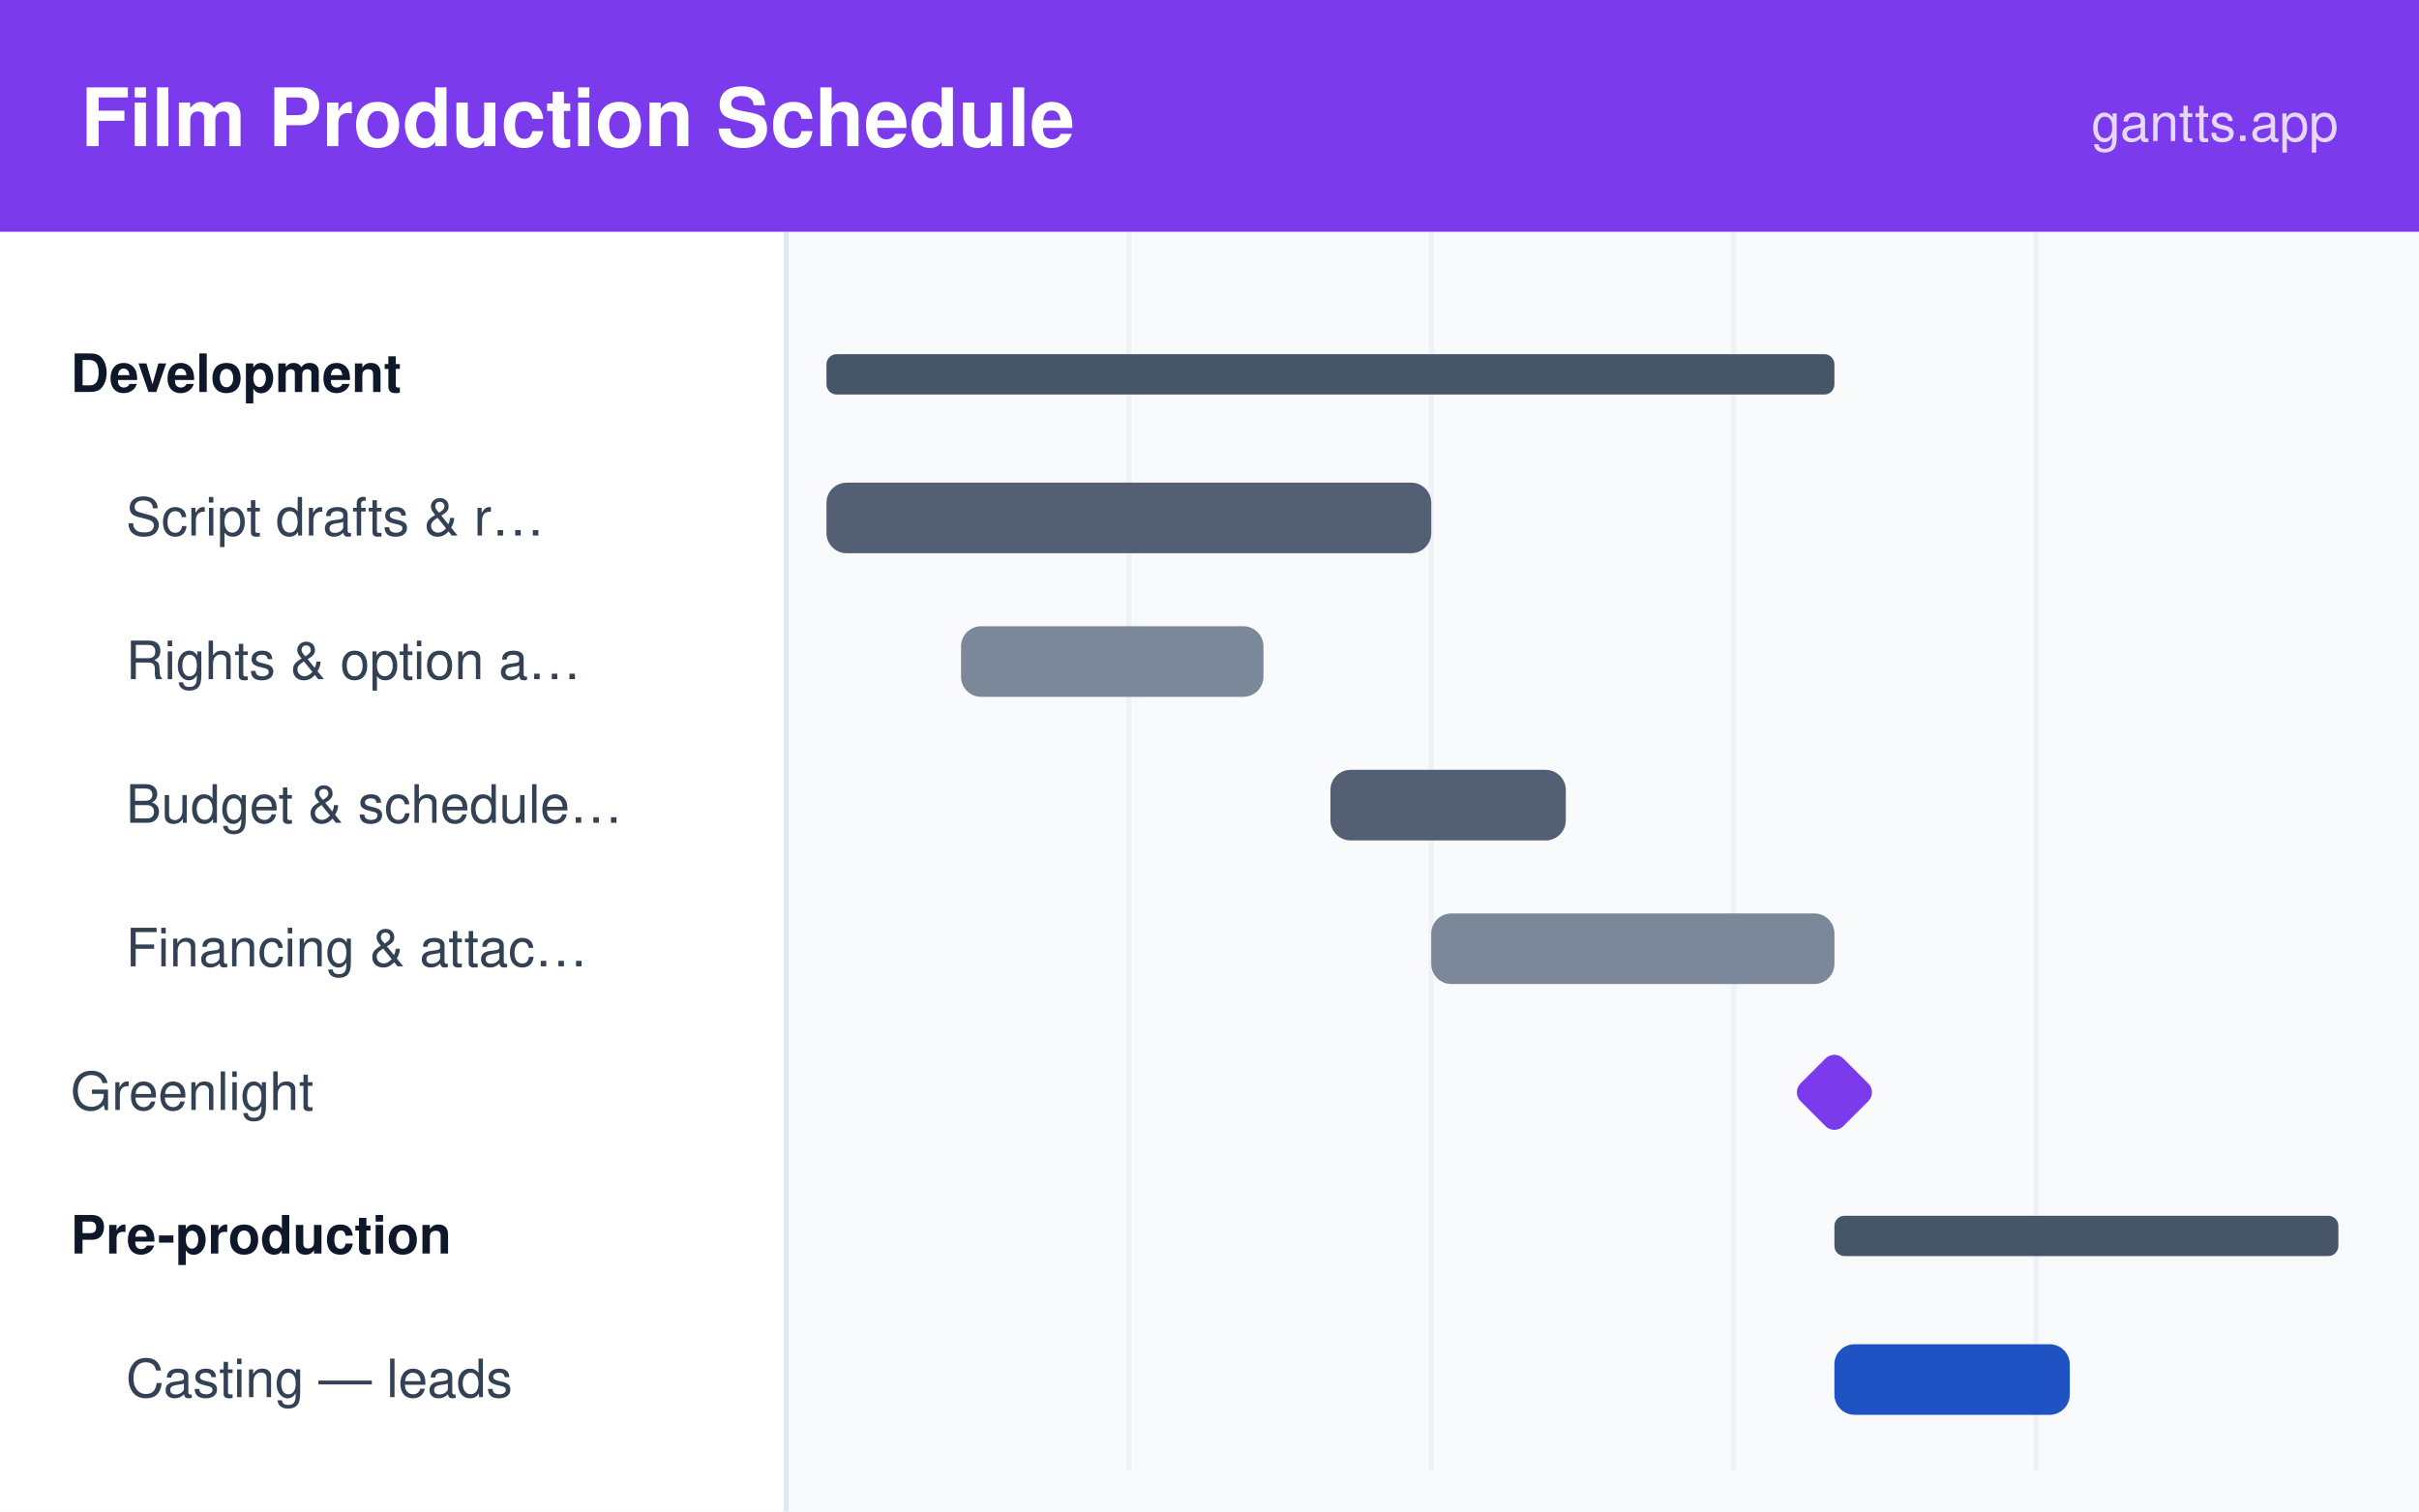
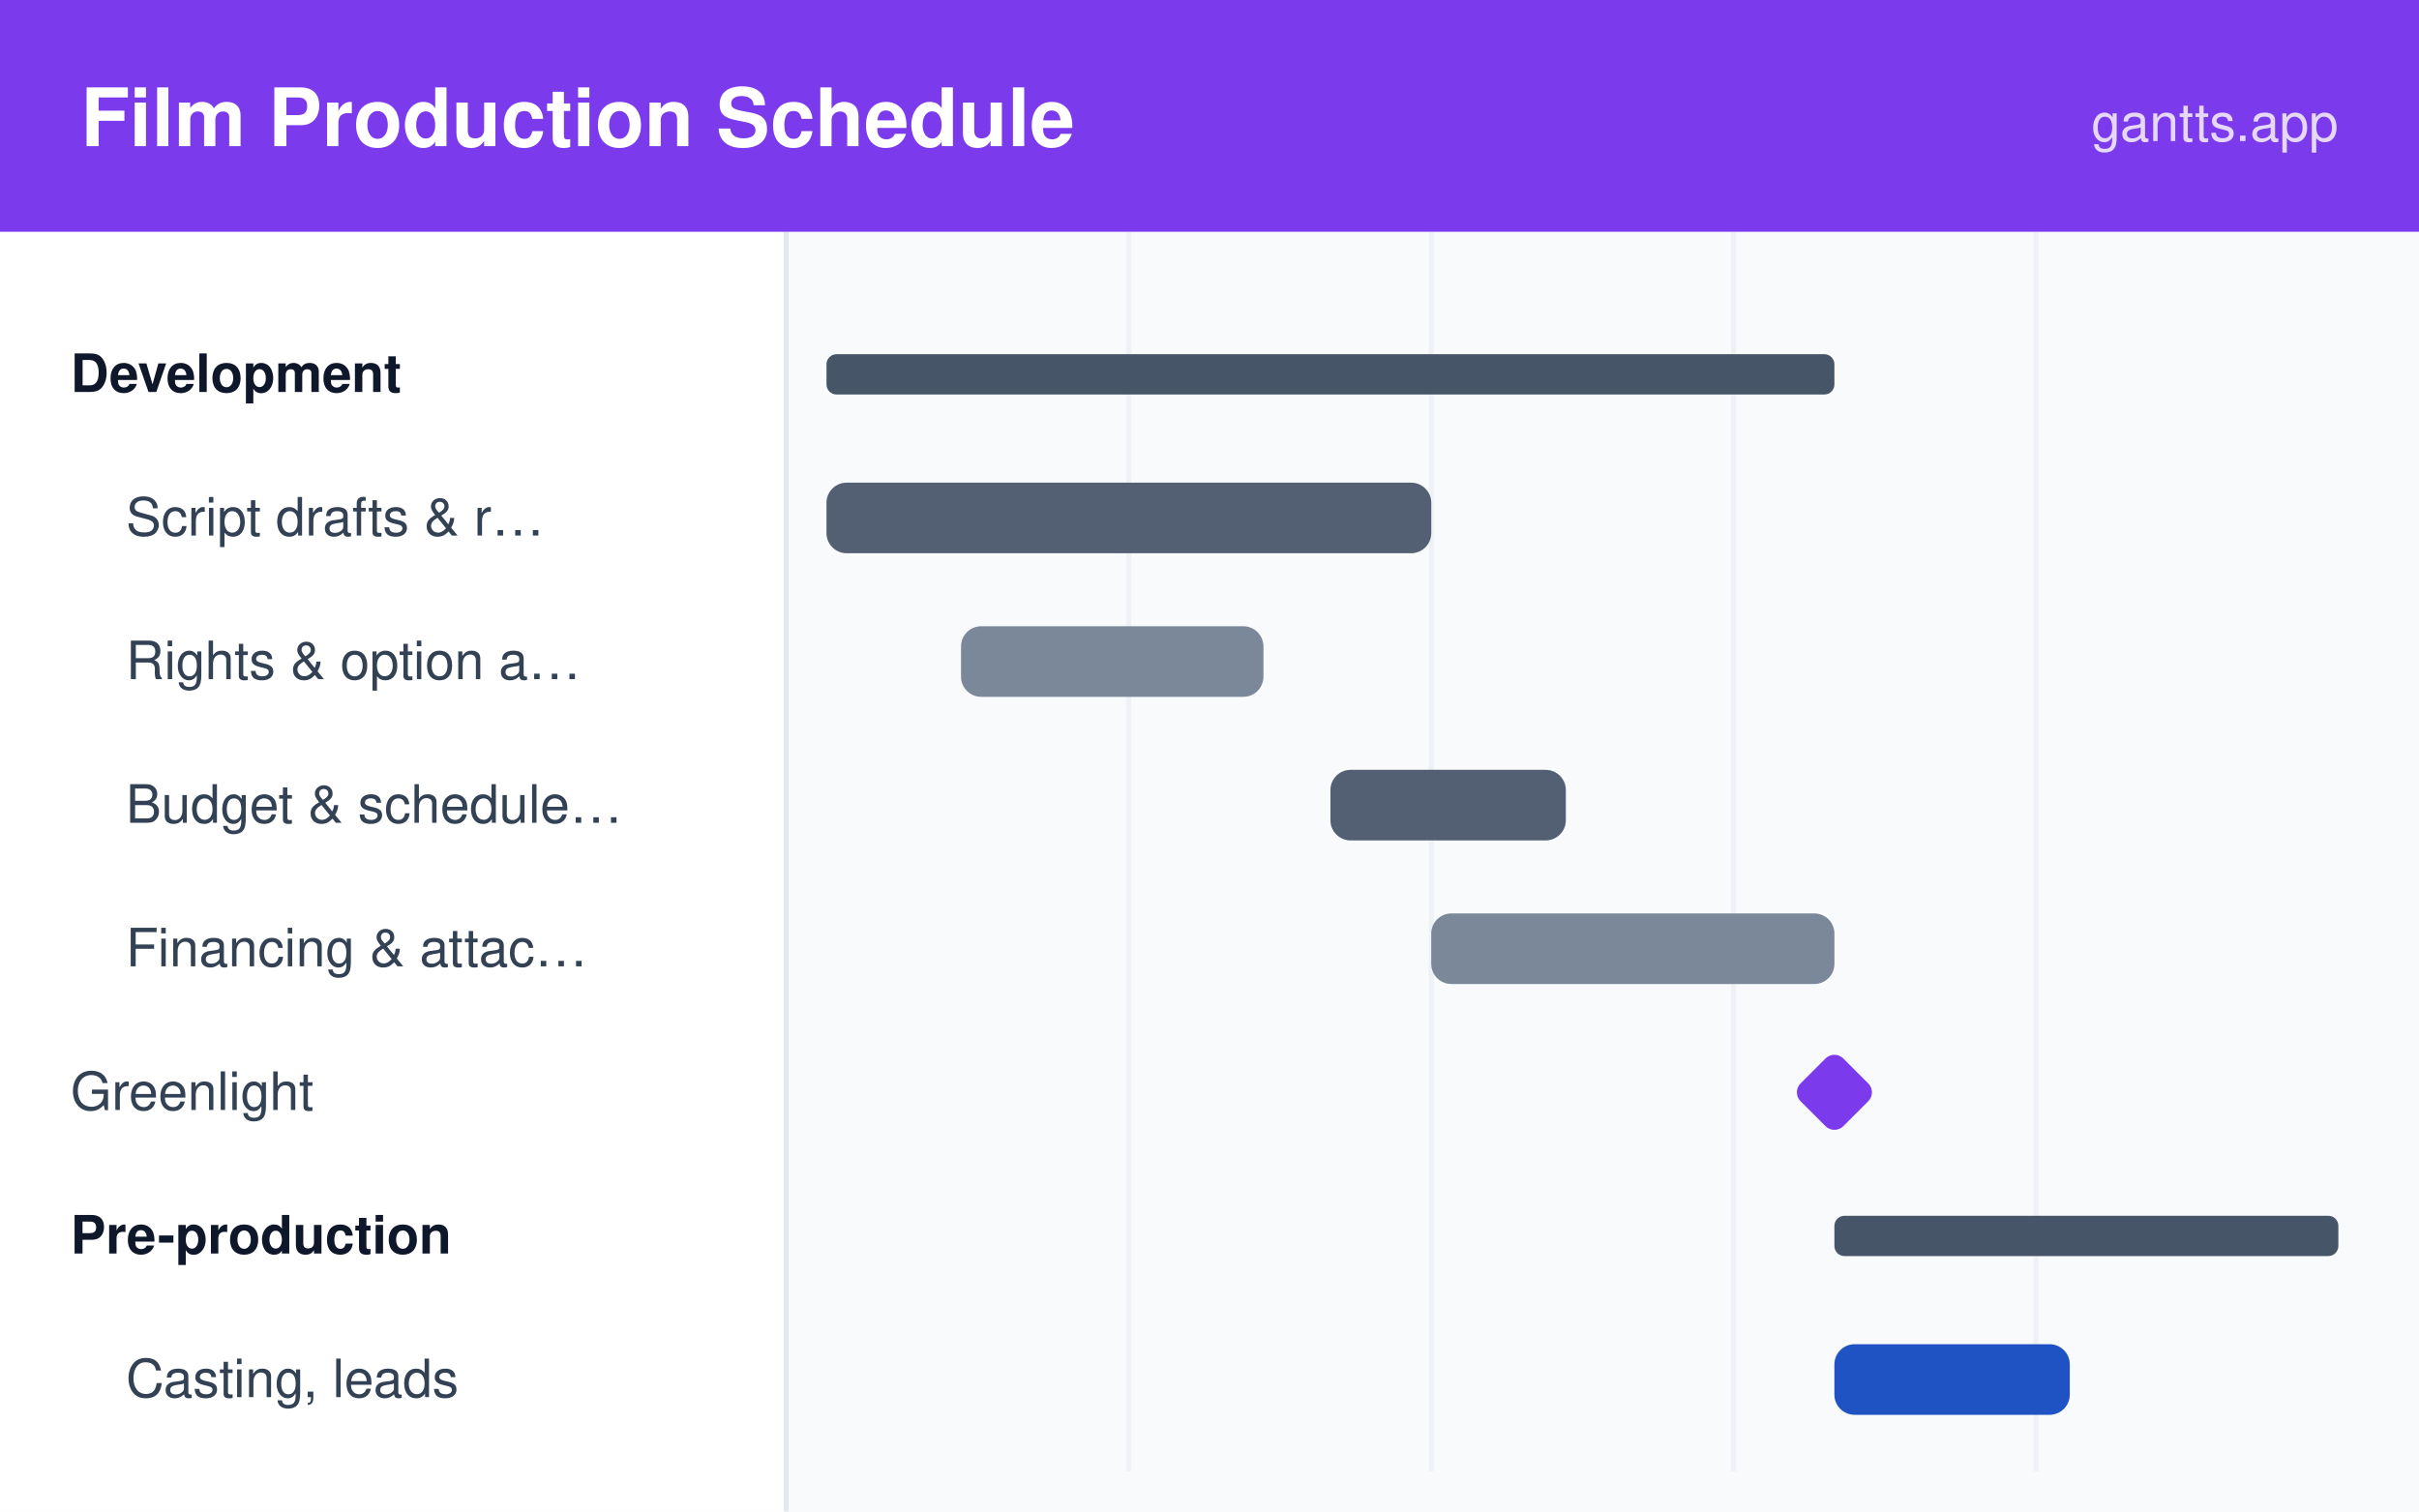
<svg xmlns="http://www.w3.org/2000/svg" viewBox="0 0 480 300" width="480" height="300" role="img" aria-label="Film Production Schedule Gantt chart template preview">
  <rect width="480" height="300" fill="#ffffff" />
  <rect x="0" y="46" width="480" height="254" fill="#f8fafc" />
  <rect x="0" y="46" width="156" height="254" fill="#ffffff" />
  <line x1="224.0" y1="46" x2="224.0" y2="292" stroke="#eef1f6" stroke-width="1" />
  <line x1="284.0" y1="46" x2="284.0" y2="292" stroke="#eef1f6" stroke-width="1" />
  <line x1="344.0" y1="46" x2="344.0" y2="292" stroke="#eef1f6" stroke-width="1" />
  <line x1="404.0" y1="46" x2="404.0" y2="292" stroke="#eef1f6" stroke-width="1" />
  <line x1="156" y1="46" x2="156" y2="300" stroke="#e2e8f0" stroke-width="1" />
  <rect width="480" height="46" fill="#7c3aed" />
  <text x="16" y="29" font-family="Segoe UI, Helvetica, Arial, sans-serif" font-size="16" font-weight="700" fill="#ffffff">Film Production Schedule</text>
  <text x="464" y="28" text-anchor="end" font-family="Segoe UI, Helvetica, Arial, sans-serif" font-size="10.5" fill="#ffffffcc">gantts.app</text>
  <text x="14" y="77.8" font-family="Segoe UI, Helvetica, Arial, sans-serif" font-size="10.5" font-weight="700" fill="#0f172a">Development</text>
  <rect x="164.0" y="70.3" width="200.0" height="8" rx="2" fill="#475569" />
  <text x="25" y="106.3" font-family="Segoe UI, Helvetica, Arial, sans-serif" font-size="10.5" font-weight="400" fill="#334155">Script drafts &amp; r…</text>
  <rect x="164.0" y="95.8" width="120.0" height="14" rx="4" fill="#64748B" />
  <rect x="164.0" y="95.8" width="120.0" height="14" rx="4" fill="#000" opacity="0.17" />
  <text x="25" y="134.8" font-family="Segoe UI, Helvetica, Arial, sans-serif" font-size="10.5" font-weight="400" fill="#334155">Rights &amp; option a…</text>
  <rect x="190.7" y="124.3" width="60.0" height="14" rx="4" fill="#94A3B8" />
  <rect x="190.7" y="124.3" width="60.0" height="14" rx="4" fill="#000" opacity="0.17" />
  <text x="25" y="163.3" font-family="Segoe UI, Helvetica, Arial, sans-serif" font-size="10.5" font-weight="400" fill="#334155">Budget &amp; schedule…</text>
  <rect x="264.0" y="152.8" width="46.7" height="14" rx="4" fill="#64748B" />
  <rect x="264.0" y="152.8" width="46.7" height="14" rx="4" fill="#000" opacity="0.17" />
  <text x="25" y="191.8" font-family="Segoe UI, Helvetica, Arial, sans-serif" font-size="10.5" font-weight="400" fill="#334155">Financing &amp; attac…</text>
  <rect x="284.0" y="181.3" width="80.0" height="14" rx="4" fill="#94A3B8" />
  <rect x="284.0" y="181.3" width="80.0" height="14" rx="4" fill="#000" opacity="0.17" />
  <text x="14" y="220.3" font-family="Segoe UI, Helvetica, Arial, sans-serif" font-size="10.5" font-weight="400" fill="#334155">Greenlight</text>
  <rect x="358.0" y="210.8" width="12" height="12" rx="2.5" transform="rotate(45 364.0 216.8)" fill="#7c3aed" />
  <text x="14" y="248.8" font-family="Segoe UI, Helvetica, Arial, sans-serif" font-size="10.5" font-weight="700" fill="#0f172a">Pre-production</text>
  <rect x="364.0" y="241.3" width="100.0" height="8" rx="2" fill="#475569" />
-   <text x="25" y="277.3" font-family="Segoe UI, Helvetica, Arial, sans-serif" font-size="10.5" font-weight="400" fill="#334155">Casting — leads</text>
+   <text x="25" y="277.3" font-family="Segoe UI, Helvetica, Arial, sans-serif" font-size="10.5" font-weight="400" fill="#334155">Casting, leads</text>
  <rect x="364.0" y="266.8" width="46.7" height="14" rx="4" fill="#2563EB" />
  <rect x="364.0" y="266.8" width="46.7" height="14" rx="4" fill="#000" opacity="0.17" />
</svg>
